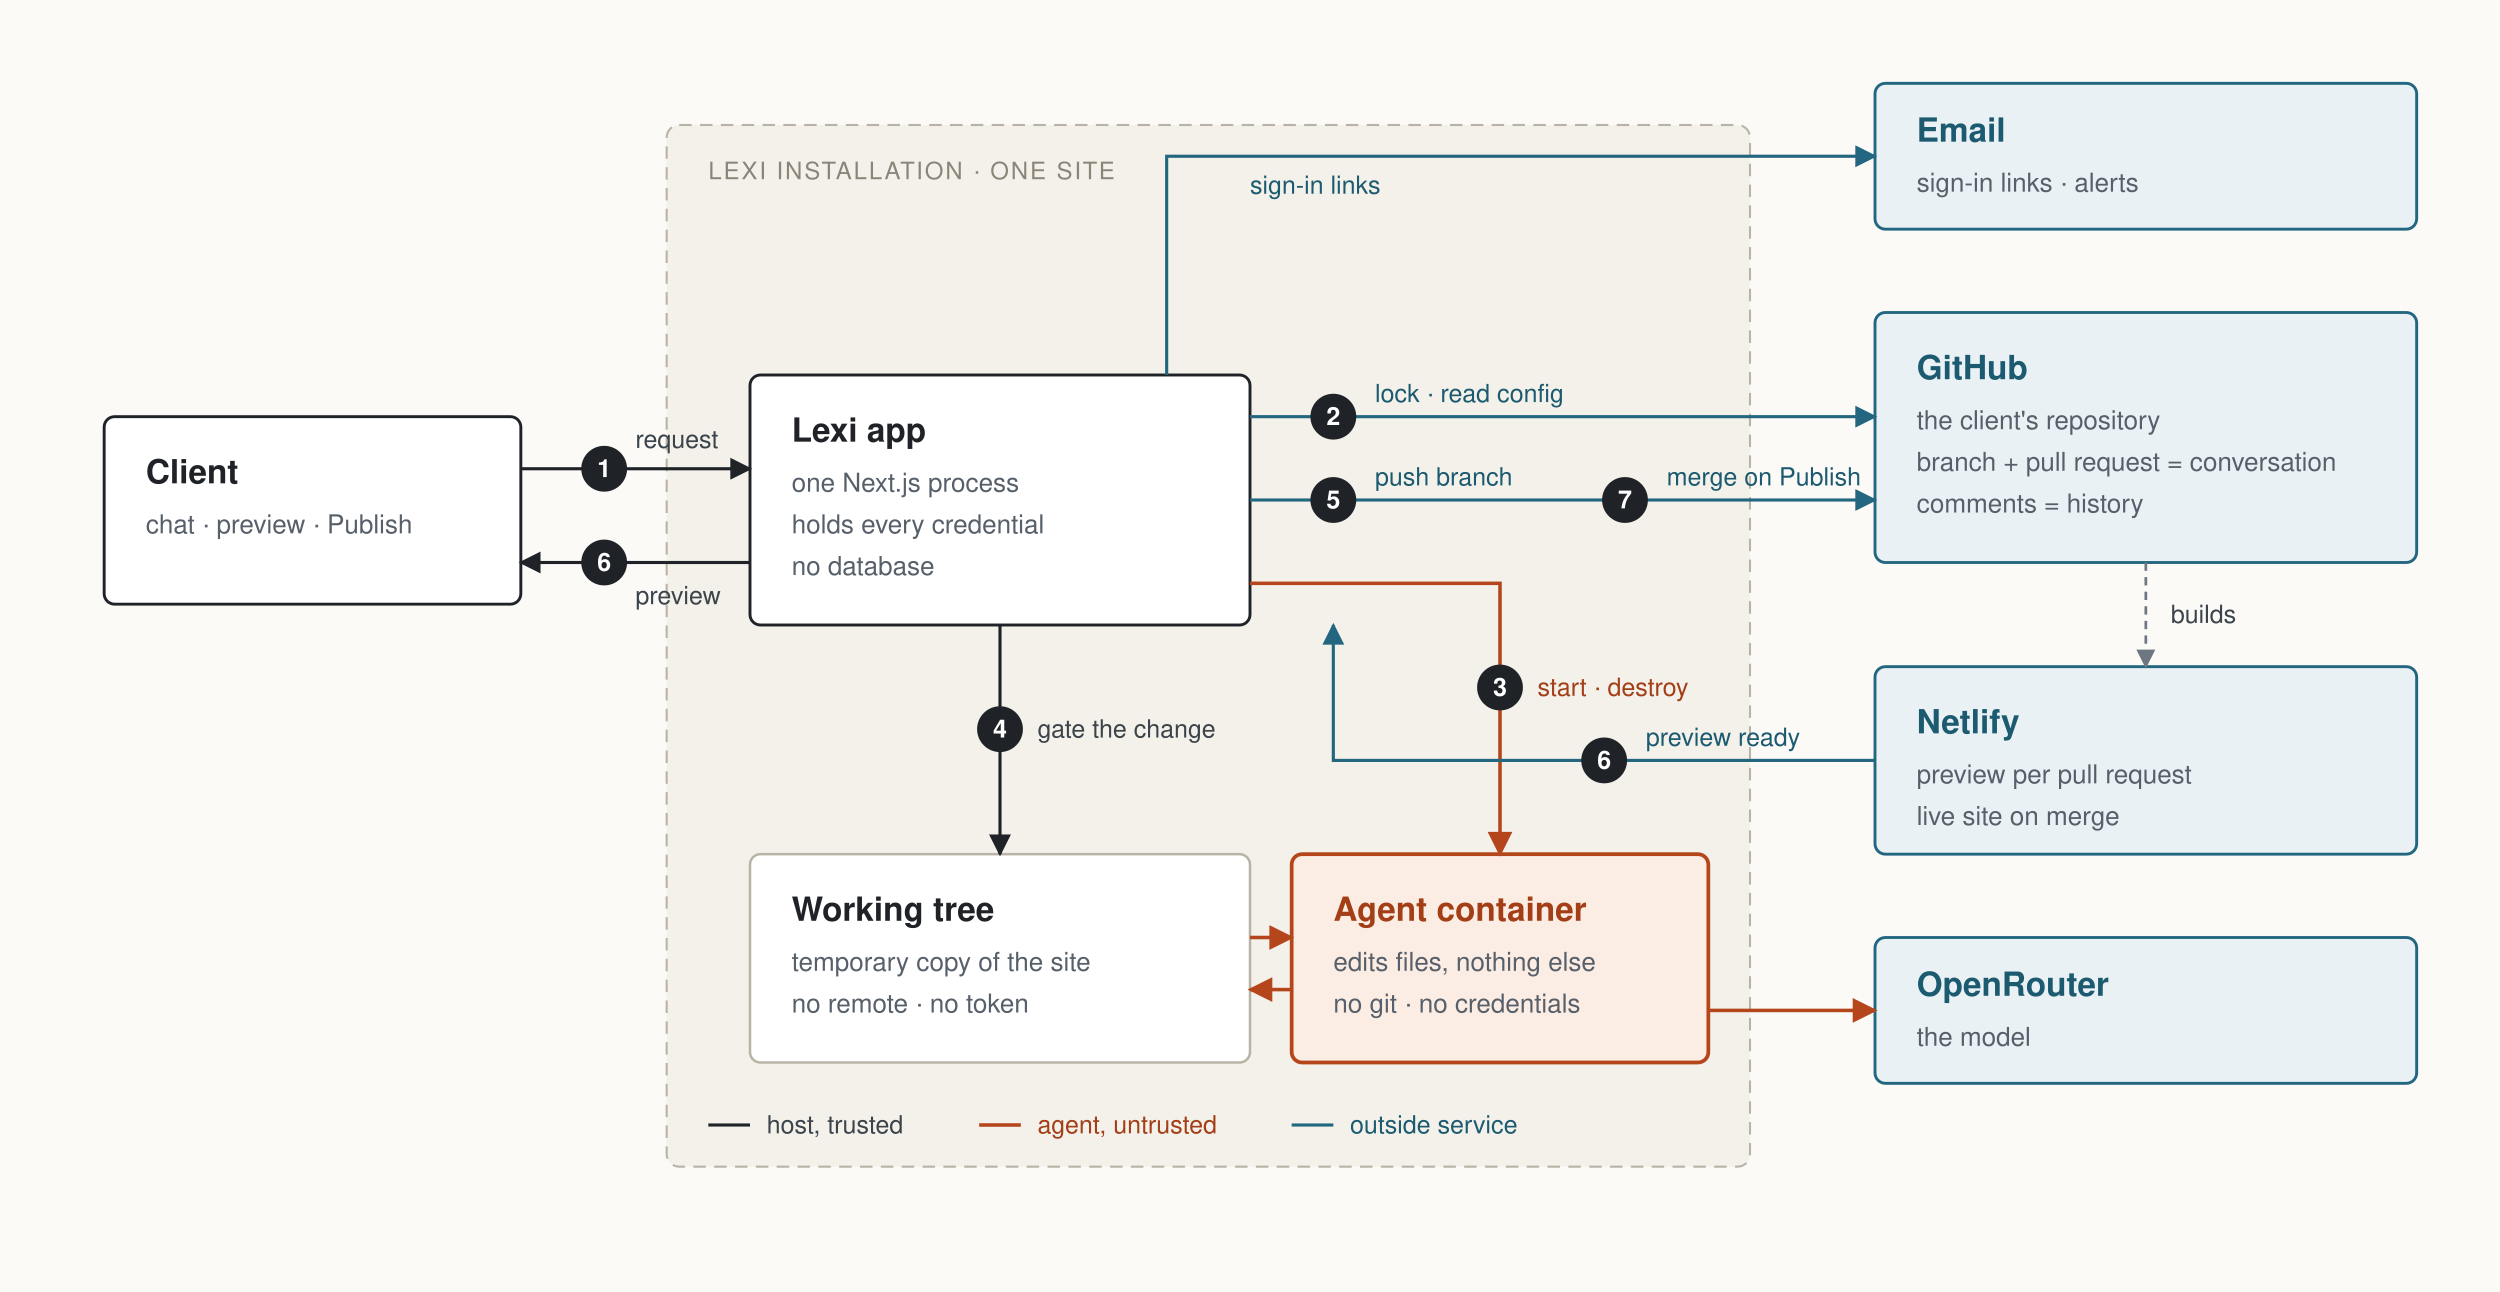
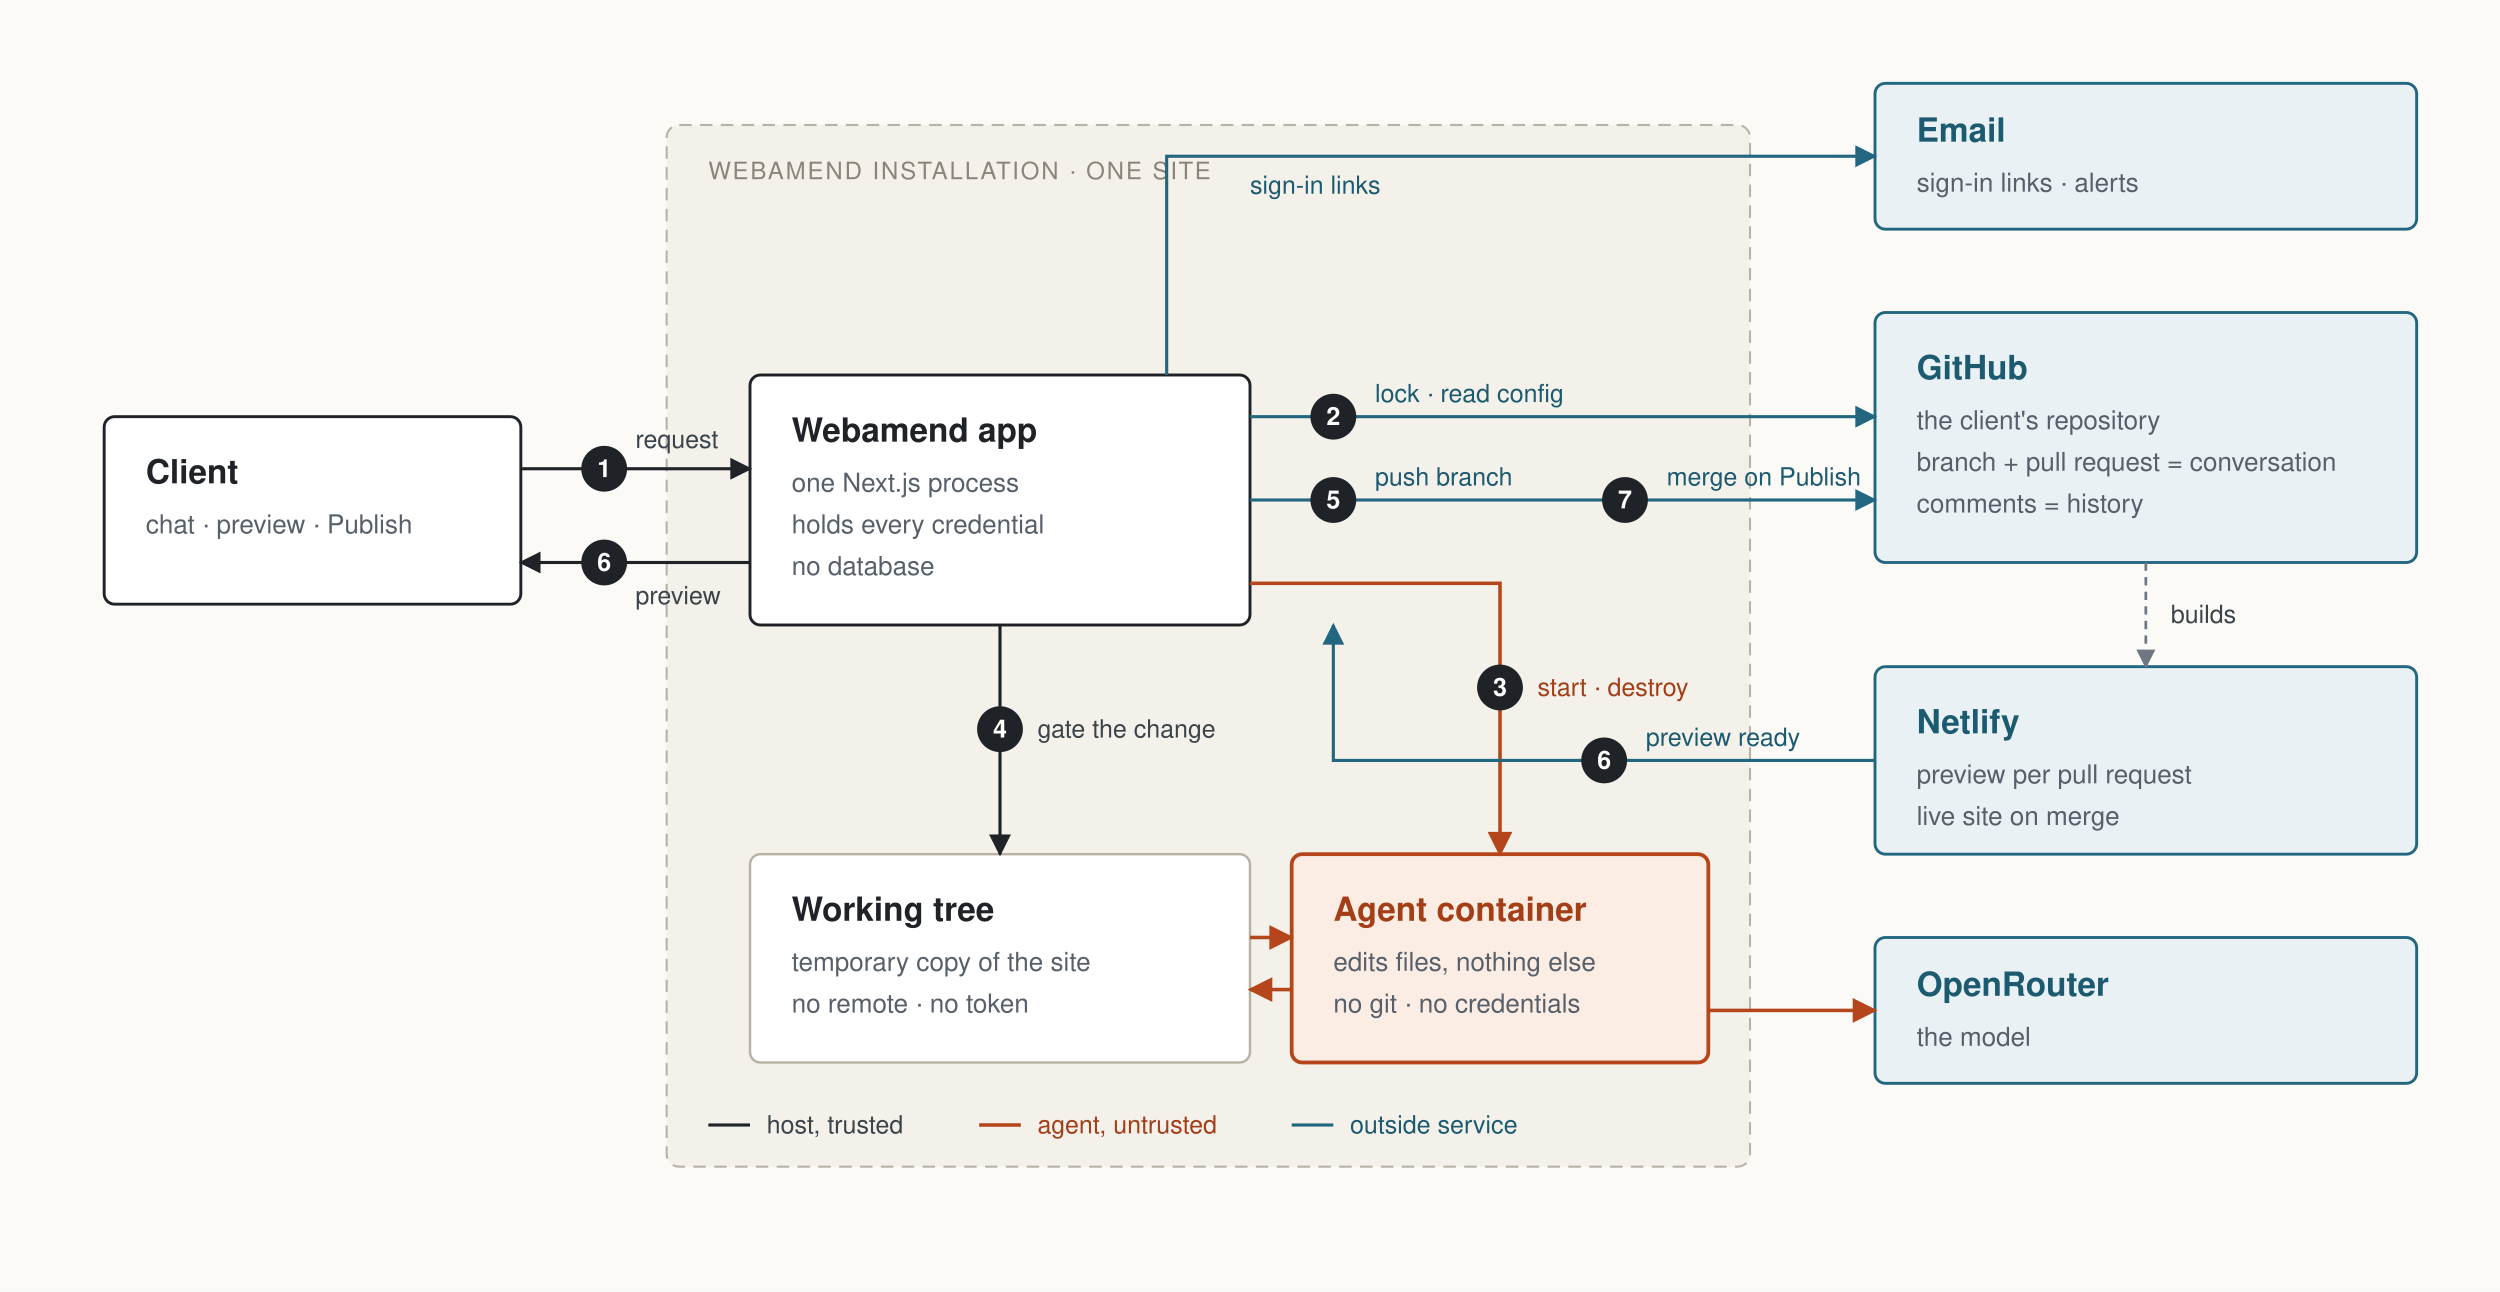
- <svg xmlns="http://www.w3.org/2000/svg" viewBox="0 0 1200 620" width="1200" height="620" role="img" aria-label="Lexi architecture: the client's browser talks to the Lexi app; the app locks the repository on GitHub, runs an isolated agent container that edits a working tree, gates the result, pushes a branch, waits for a Netlify preview, and merges only when the client presses Publish.">
+ <svg xmlns="http://www.w3.org/2000/svg" viewBox="0 0 1200 620" width="1200" height="620" role="img" aria-label="Webamend architecture: the client's browser talks to the Webamend app; the app locks the repository on GitHub, runs an isolated agent container that edits a working tree, gates the result, pushes a branch, waits for a Netlify preview, and merges only when the client presses Publish.">
  <style>
    .sans { font-family: ui-sans-serif, -apple-system, "Segoe UI", Helvetica, Arial, sans-serif; }
    .h   { font-size: 16px; font-weight: 700; fill: #1F2328; }
    .h-a { fill: #A33E17; }
    .h-e { fill: #1C5A70; }
    .s   { font-size: 12.5px; fill: #57606A; }
    .l   { font-size: 12px; fill: #3B434B; }
    .l-a { fill: #A33E17; }
    .l-e { fill: #1C5A70; }
    .zone  { fill: #F3F1EA; stroke: #B9B3A6; stroke-width: 1; stroke-dasharray: 6 4; }
    .zl    { font-size: 11.5px; letter-spacing: 0.08em; fill: #8B8478; }
    .box   { fill: #FFFFFF; stroke: #1F2328; stroke-width: 1.4; }
    .soft  { fill: #FFFFFF; stroke: #B9B3A6; stroke-width: 1.2; }
    .agent { fill: #FBEDE3; stroke: #B5451B; stroke-width: 1.8; }
    .ext   { fill: #E9F1F5; stroke: #22667F; stroke-width: 1.4; }
    .ln    { fill: none; stroke: #1F2328; stroke-width: 1.5; }
    .ln-a  { fill: none; stroke: #B5451B; stroke-width: 1.7; }
    .ln-e  { fill: none; stroke: #22667F; stroke-width: 1.5; }
    .ln-d  { fill: none; stroke: #6E7681; stroke-width: 1.3; stroke-dasharray: 4 3; }
    .badge { fill: #1F2328; }
    .bt    { font-size: 12px; font-weight: 700; fill: #FFFFFF; }
  </style>
  <defs>
    <marker id="a" viewBox="0 0 10 10" refX="9" refY="5" markerWidth="7" markerHeight="7" orient="auto-start-reverse">
      <path d="M0,0 L10,5 L0,10 z" fill="#1F2328" />
    </marker>
    <marker id="aa" viewBox="0 0 10 10" refX="9" refY="5" markerWidth="7" markerHeight="7" orient="auto-start-reverse">
      <path d="M0,0 L10,5 L0,10 z" fill="#B5451B" />
    </marker>
    <marker id="ae" viewBox="0 0 10 10" refX="9" refY="5" markerWidth="7" markerHeight="7" orient="auto-start-reverse">
      <path d="M0,0 L10,5 L0,10 z" fill="#22667F" />
    </marker>
    <marker id="ad" viewBox="0 0 10 10" refX="9" refY="5" markerWidth="7" markerHeight="7" orient="auto-start-reverse">
      <path d="M0,0 L10,5 L0,10 z" fill="#6E7681" />
    </marker>
  </defs>
  <rect width="1200" height="620" fill="#FBFAF7" />
  <rect x="320" y="60" width="520" height="500" rx="6" class="zone" />
-   <text x="340" y="86" class="sans zl">LEXI INSTALLATION · ONE SITE</text>
+   <text x="340" y="86" class="sans zl">WEBAMEND INSTALLATION · ONE SITE</text>
  <rect x="50" y="200" width="200" height="90" rx="5" class="box" />
  <text x="70" y="232" class="sans h">Client</text>
  <text x="70" y="256" class="sans s">chat · preview · Publish</text>
  <rect x="360" y="180" width="240" height="120" rx="5" class="box" />
-   <text x="380" y="212" class="sans h">Lexi app</text>
+   <text x="380" y="212" class="sans h">Webamend app</text>
  <text x="380" y="236" class="sans s">one Next.js process</text>
  <text x="380" y="256" class="sans s">holds every credential</text>
  <text x="380" y="276" class="sans s">no database</text>
  <rect x="360" y="410" width="240" height="100" rx="5" class="soft" />
  <text x="380" y="442" class="sans h">Working tree</text>
  <text x="380" y="466" class="sans s">temporary copy of the site</text>
  <text x="380" y="486" class="sans s">no remote · no token</text>
  <rect x="620" y="410" width="200" height="100" rx="5" class="agent" />
  <text x="640" y="442" class="sans h h-a">Agent container</text>
  <text x="640" y="466" class="sans s">edits files, nothing else</text>
  <text x="640" y="486" class="sans s">no git · no credentials</text>
  <rect x="900" y="40" width="260" height="70" rx="5" class="ext" />
  <text x="920" y="68" class="sans h h-e">Email</text>
  <text x="920" y="92" class="sans s">sign-in links · alerts</text>
  <rect x="900" y="150" width="260" height="120" rx="5" class="ext" />
  <text x="920" y="182" class="sans h h-e">GitHub</text>
  <text x="920" y="206" class="sans s">the client's repository</text>
  <text x="920" y="226" class="sans s">branch + pull request = conversation</text>
  <text x="920" y="246" class="sans s">comments = history</text>
  <rect x="900" y="320" width="260" height="90" rx="5" class="ext" />
  <text x="920" y="352" class="sans h h-e">Netlify</text>
  <text x="920" y="376" class="sans s">preview per pull request</text>
  <text x="920" y="396" class="sans s">live site on merge</text>
  <rect x="900" y="450" width="260" height="70" rx="5" class="ext" />
  <text x="920" y="478" class="sans h h-e">OpenRouter</text>
  <text x="920" y="502" class="sans s">the model</text>
  <line x1="250" y1="225" x2="360" y2="225" class="ln" marker-end="url(#a)" />
  <circle cx="290" cy="225" r="11" class="badge" />
  <text x="290" y="229" class="sans bt" text-anchor="middle">1</text>
  <text x="305" y="215" class="sans l">request</text>
  <line x1="360" y1="270" x2="250" y2="270" class="ln" marker-end="url(#a)" />
  <circle cx="290" cy="270" r="11" class="badge" />
  <text x="290" y="274" class="sans bt" text-anchor="middle">6</text>
  <text x="305" y="290" class="sans l">preview</text>
  <path d="M560,180 L560,75 L900,75" class="ln-e" marker-end="url(#ae)" />
  <text x="600" y="93" class="sans l l-e">sign-in links</text>
  <path d="M600,200 L900,200" class="ln-e" marker-end="url(#ae)" />
  <circle cx="640" cy="200" r="11" class="badge" />
  <text x="640" y="204" class="sans bt" text-anchor="middle">2</text>
  <text x="660" y="193" class="sans l l-e">lock · read config</text>
  <path d="M600,240 L900,240" class="ln-e" marker-end="url(#ae)" />
  <circle cx="640" cy="240" r="11" class="badge" />
  <text x="640" y="244" class="sans bt" text-anchor="middle">5</text>
  <text x="660" y="233" class="sans l l-e">push branch</text>
  <circle cx="780" cy="240" r="11" class="badge" />
  <text x="780" y="244" class="sans bt" text-anchor="middle">7</text>
  <text x="800" y="233" class="sans l l-e">merge on Publish</text>
  <path d="M600,280 L720,280 L720,410" class="ln-a" marker-end="url(#aa)" />
  <circle cx="720" cy="330" r="11" class="badge" />
  <text x="720" y="334" class="sans bt" text-anchor="middle">3</text>
  <text x="738" y="334" class="sans l l-a">start · destroy</text>
  <line x1="480" y1="300" x2="480" y2="410" class="ln" marker-end="url(#a)" />
  <circle cx="480" cy="350" r="11" class="badge" />
  <text x="480" y="354" class="sans bt" text-anchor="middle">4</text>
  <text x="498" y="354" class="sans l">gate the change</text>
  <line x1="600" y1="450" x2="620" y2="450" class="ln-a" marker-end="url(#aa)" />
  <line x1="620" y1="475" x2="600" y2="475" class="ln-a" marker-end="url(#aa)" />
  <line x1="820" y1="485" x2="900" y2="485" class="ln-a" marker-end="url(#aa)" />
  <path d="M900,365 L640,365 L640,300" class="ln-e" marker-end="url(#ae)" />
  <circle cx="770" cy="365" r="11" class="badge" />
  <text x="770" y="369" class="sans bt" text-anchor="middle">6</text>
  <text x="790" y="358" class="sans l l-e">preview ready</text>
  <path d="M1030,270 L1030,320" class="ln-d" marker-end="url(#ad)" />
  <text x="1042" y="299" class="sans l">builds</text>
  <line x1="340" y1="540" x2="360" y2="540" class="ln" />
  <text x="368" y="544" class="sans l">host, trusted</text>
  <line x1="470" y1="540" x2="490" y2="540" class="ln-a" />
  <text x="498" y="544" class="sans l l-a">agent, untrusted</text>
  <line x1="620" y1="540" x2="640" y2="540" class="ln-e" />
  <text x="648" y="544" class="sans l l-e">outside service</text>
</svg>
